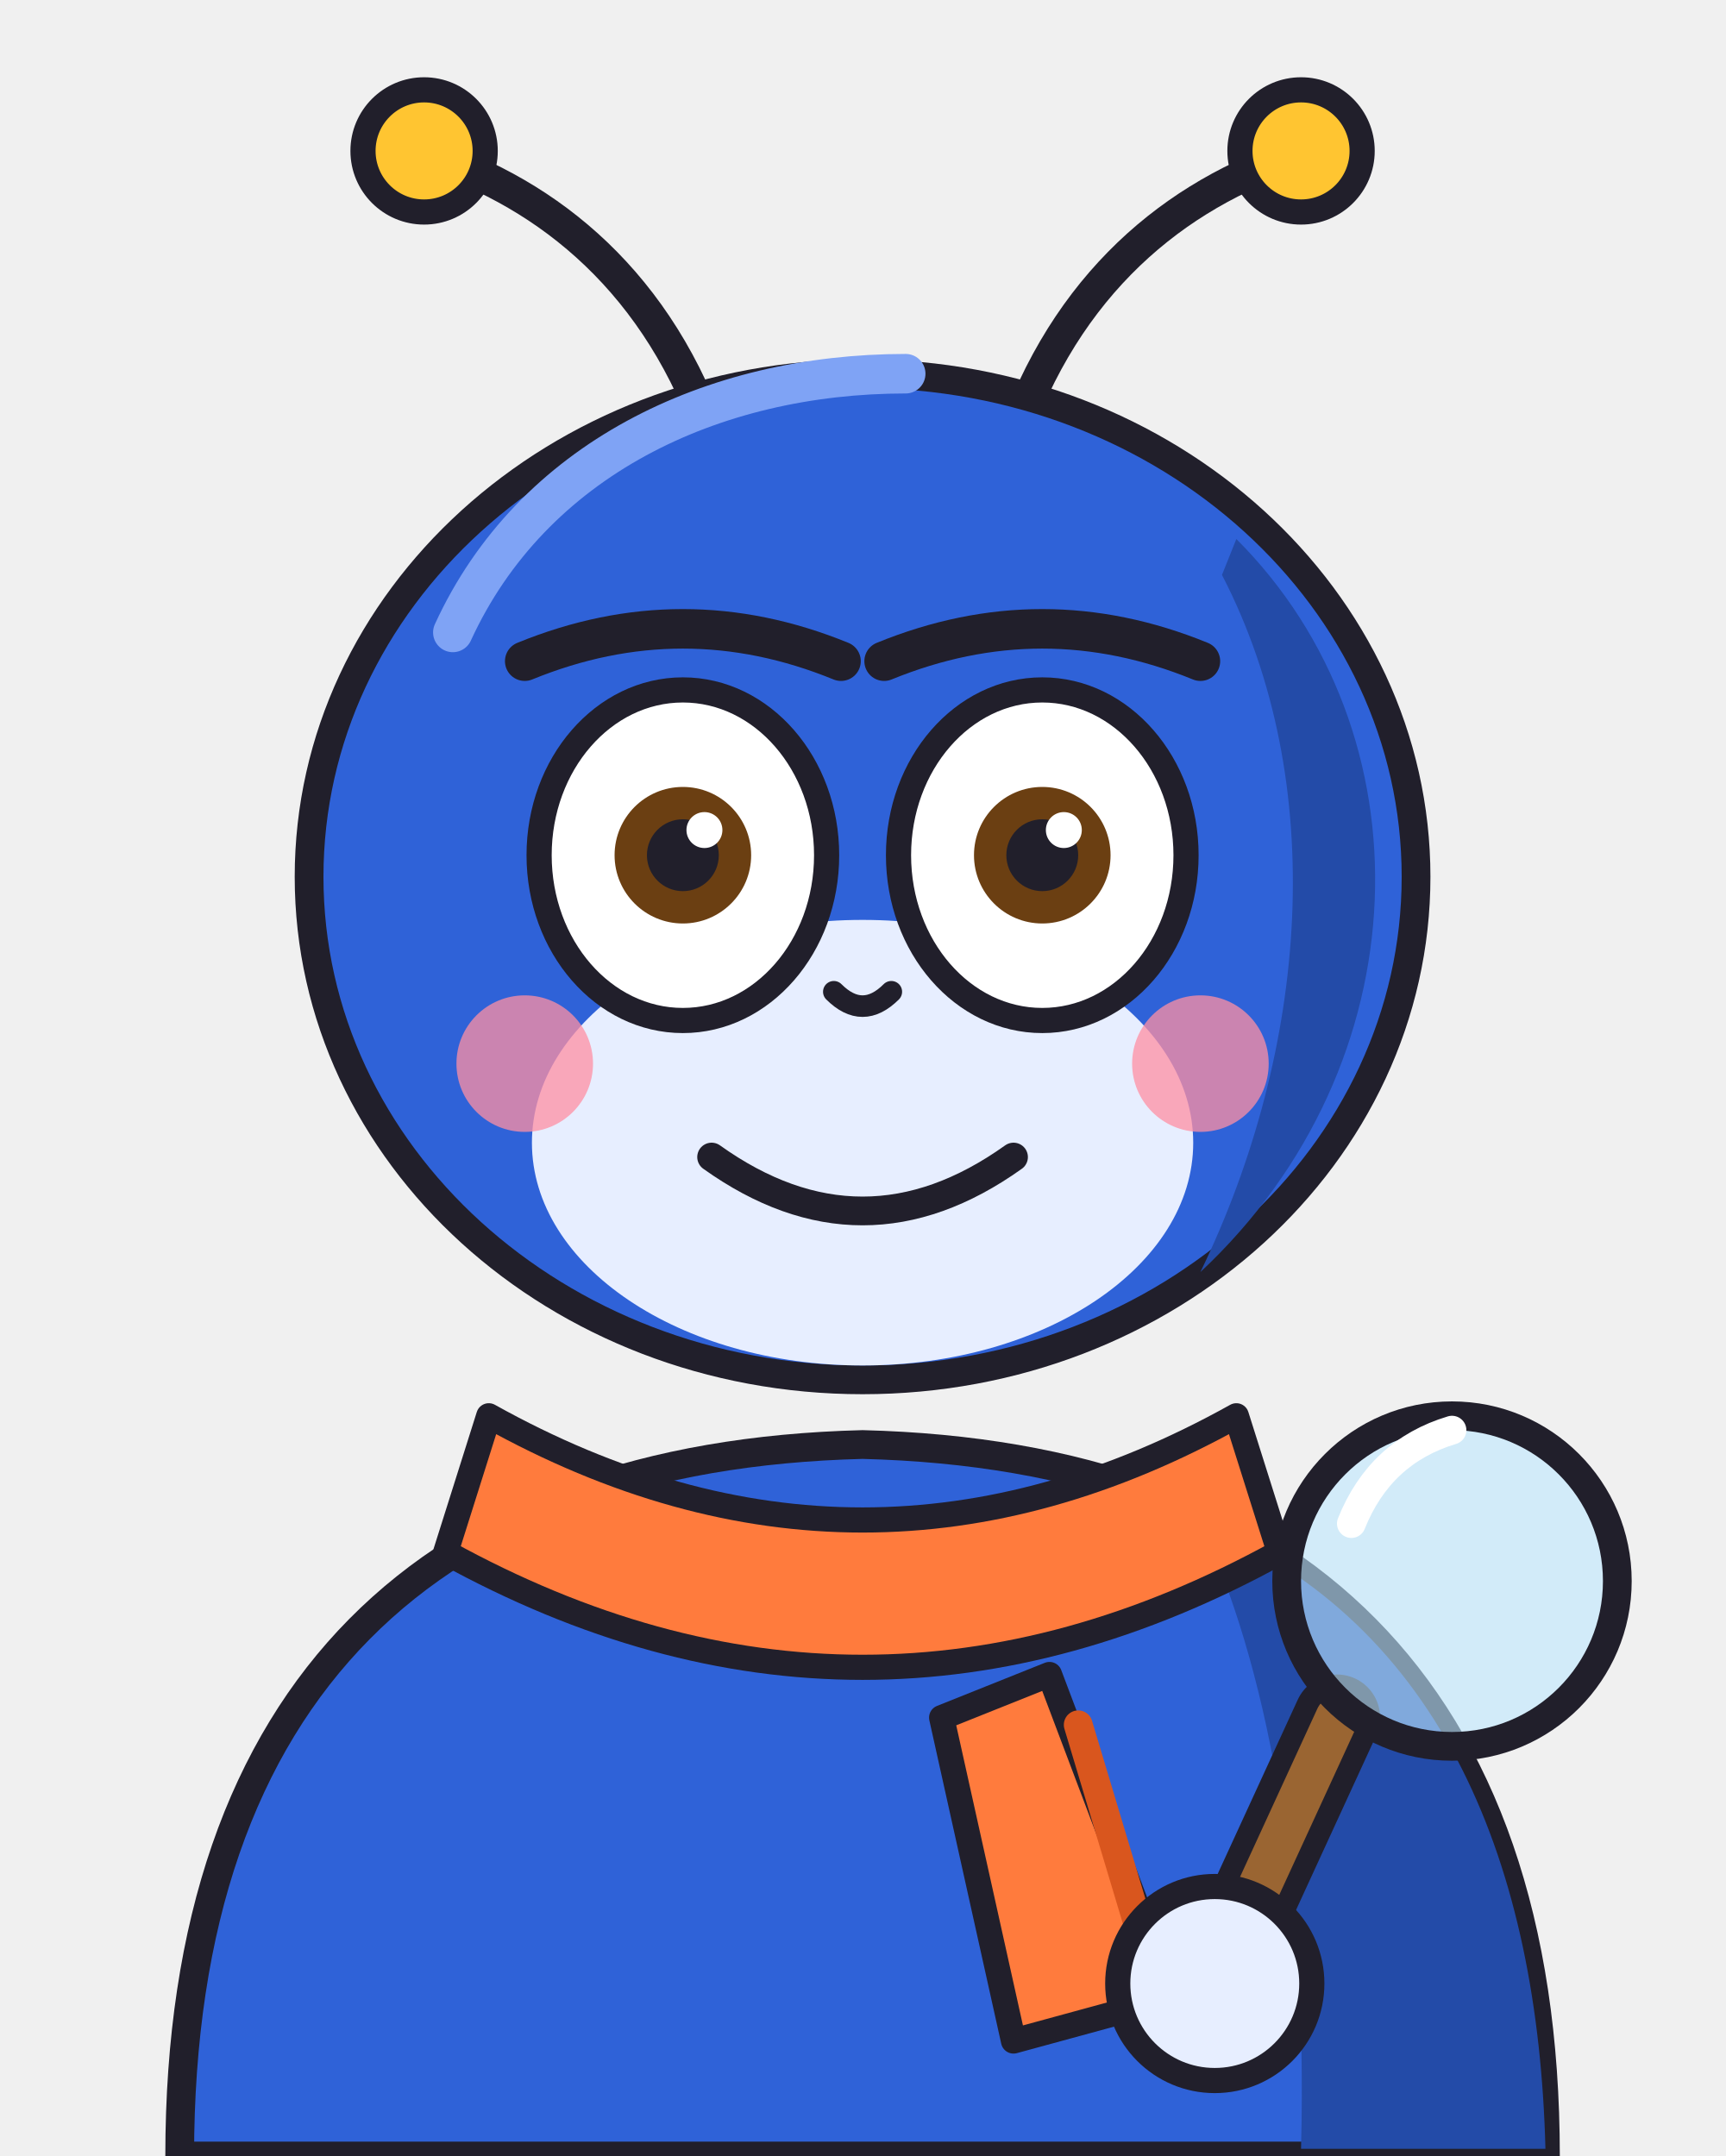
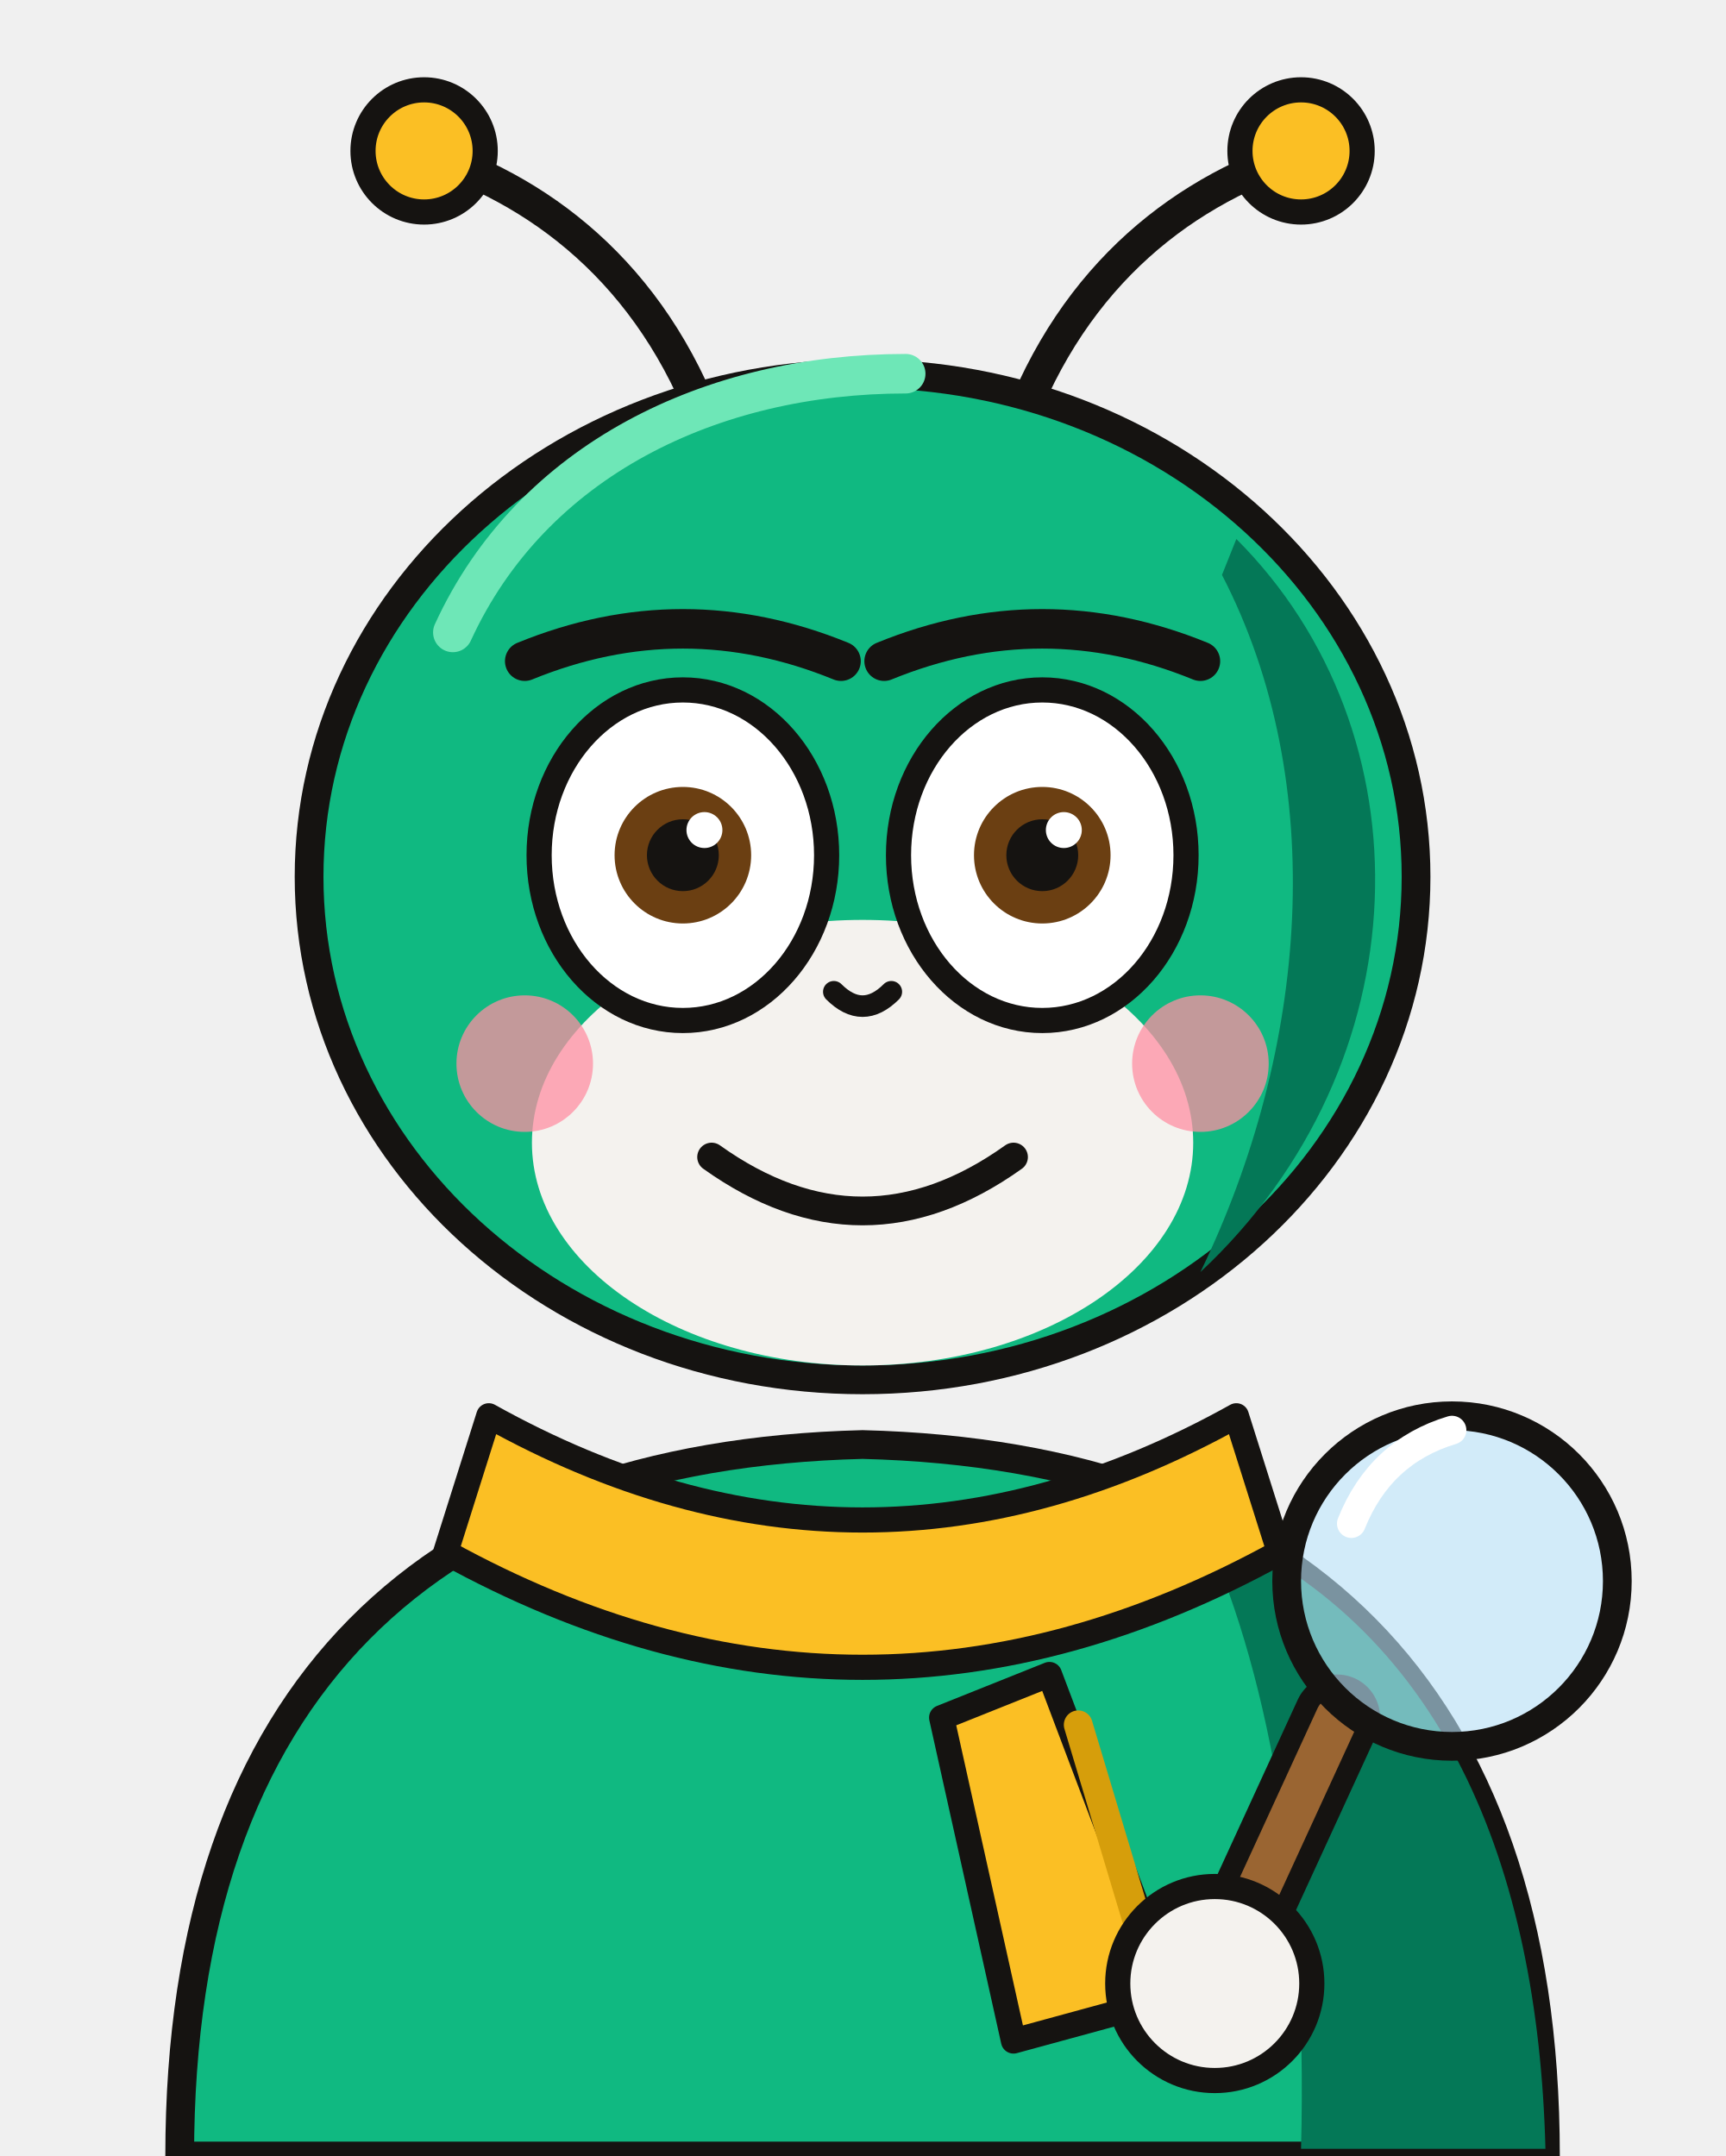
<svg xmlns="http://www.w3.org/2000/svg" width="480" height="600" viewBox="0 0 480 600" stroke-linejoin="round" stroke-linecap="round">
-   <path d="M50 600 C50 470 120 405 240 402 C360 405 430 470 430 600 Z" fill="#2F62D8" stroke="#211F2B" stroke-width="8" />
-   <path d="M334 424 C402 452 428 520 430 598 L362 598 C364 522 352 462 334 424 Z" fill="#234BA8" />
-   <path d="M136 394 Q240 452 344 394 L356 432 Q240 496 124 432 Z" fill="#FF7B3D" stroke="#211F2B" stroke-width="7" />
-   <path d="M292 466 L326 556 L282 568 L262 478 Z" fill="#FF7B3D" stroke="#211F2B" stroke-width="7" />
-   <path d="M300 480 L318 540" stroke="#D9561E" stroke-width="8" fill="none" />
+   <path d="M50 600 C50 470 120 405 240 402 C360 405 430 470 430 600 Z" fill="#10B981" stroke="#151311" stroke-width="8" />
+   <path d="M334 424 C402 452 428 520 430 598 L362 598 C364 522 352 462 334 424 Z" fill="#047857" />
+   <path d="M136 394 Q240 452 344 394 L356 432 Q240 496 124 432 Z" fill="#FBBF24" stroke="#151311" stroke-width="7" />
+   <path d="M292 466 L326 556 L282 568 L262 478 Z" fill="#FBBF24" stroke="#151311" stroke-width="7" />
+   <path d="M300 480 L318 540" stroke="#D69E0B" stroke-width="8" fill="none" />
  <g transform="">
-     <path d="M200 128 C186 82 156 56 122 44" fill="none" stroke="#211F2B" stroke-width="9" />
-     <circle cx="118" cy="42" r="17" fill="#FFC531" stroke="#211F2B" stroke-width="7" />
-     <path d="M280 128 C294 82 324 56 358 44" fill="none" stroke="#211F2B" stroke-width="9" />
-     <circle cx="362" cy="42" r="17" fill="#FFC531" stroke="#211F2B" stroke-width="7" />
-     <ellipse cx="240" cy="244" rx="154" ry="140" fill="#2F62D8" stroke="#211F2B" stroke-width="8" />
-     <path d="M344 150 C398 204 396 296 334 354 C364 292 370 218 340 160 Z" fill="#234BA8" />
-     <path d="M126 176 C148 128 198 104 252 104" fill="none" stroke="#7FA3F5" stroke-width="11" />
-     <ellipse cx="240" cy="318" rx="92" ry="62" fill="#E7EEFF" />
+     <path d="M200 128 C186 82 156 56 122 44" fill="none" stroke="#151311" stroke-width="9" />
+     <circle cx="118" cy="42" r="17" fill="#FBBF24" stroke="#151311" stroke-width="7" />
+     <path d="M280 128 C294 82 324 56 358 44" fill="none" stroke="#151311" stroke-width="9" />
+     <circle cx="362" cy="42" r="17" fill="#FBBF24" stroke="#151311" stroke-width="7" />
+     <ellipse cx="240" cy="244" rx="154" ry="140" fill="#10B981" stroke="#151311" stroke-width="8" />
+     <path d="M344 150 C398 204 396 296 334 354 C364 292 370 218 340 160 Z" fill="#047857" />
+     <path d="M126 176 C148 128 198 104 252 104" fill="none" stroke="#6EE7B7" stroke-width="11" />
+     <ellipse cx="240" cy="318" rx="92" ry="62" fill="#F4F2EE" />
    <circle cx="146" cy="296" r="19" fill="#FF8FA3" fill-opacity=".75" />
    <circle cx="334" cy="296" r="19" fill="#FF8FA3" fill-opacity=".75" />
-     <ellipse cx="190" cy="238" rx="40" ry="46" fill="#FFFFFF" stroke="#211F2B" stroke-width="7" />
+     <ellipse cx="190" cy="238" rx="40" ry="46" fill="#FFFFFF" stroke="#151311" stroke-width="7" />
    <circle cx="190" cy="238" r="19" fill="#6B3F12" />
-     <circle cx="190" cy="238" r="10" fill="#211F2B" />
+     <circle cx="190" cy="238" r="10" fill="#151311" />
    <circle cx="196" cy="231" r="5" fill="#FFFFFF" />
-     <ellipse cx="290" cy="238" rx="40" ry="46" fill="#FFFFFF" stroke="#211F2B" stroke-width="7" />
+     <ellipse cx="290" cy="238" rx="40" ry="46" fill="#FFFFFF" stroke="#151311" stroke-width="7" />
    <circle cx="290" cy="238" r="19" fill="#6B3F12" />
-     <circle cx="290" cy="238" r="10" fill="#211F2B" />
+     <circle cx="290" cy="238" r="10" fill="#151311" />
    <circle cx="296" cy="231" r="5" fill="#FFFFFF" />
-     <path d="M146 184 Q190 166 234 184" fill="none" stroke="#211F2B" stroke-width="11" />
-     <path d="M246 184 Q290 166 334 184" fill="none" stroke="#211F2B" stroke-width="11" />
-     <path d="M232 276 Q240 284 248 276" fill="none" stroke="#211F2B" stroke-width="6" />
-     <path d="M198 322 Q240 352 282 322" fill="none" stroke="#211F2B" stroke-width="8" />
+     <path d="M146 184 Q190 166 234 184" fill="none" stroke="#151311" stroke-width="11" />
+     <path d="M246 184 Q290 166 334 184" fill="none" stroke="#151311" stroke-width="11" />
+     <path d="M232 276 Q240 284 248 276" fill="none" stroke="#151311" stroke-width="6" />
+     <path d="M198 322 Q240 352 282 322" fill="none" stroke="#151311" stroke-width="8" />
  </g>
-   <path d="M338 552 L372 478" fill="none" stroke="#211F2B" stroke-width="24" />
+   <path d="M338 552 L372 478" fill="none" stroke="#151311" stroke-width="24" />
  <path d="M338 552 L372 478" fill="none" stroke="#9A6532" stroke-width="12" />
-   <circle cx="404" cy="440" r="46" fill="#BEE8FF" fill-opacity=".6" stroke="#211F2B" stroke-width="8" />
+   <circle cx="404" cy="440" r="46" fill="#BEE8FF" fill-opacity=".6" stroke="#151311" stroke-width="8" />
  <path d="M376 424 Q384 404 404 398" fill="none" stroke="#FFFFFF" stroke-width="8" />
-   <circle cx="338" cy="552" r="27" fill="#E7EEFF" stroke="#211F2B" stroke-width="7" />
+   <circle cx="338" cy="552" r="27" fill="#F4F2EE" stroke="#151311" stroke-width="7" />
</svg>
